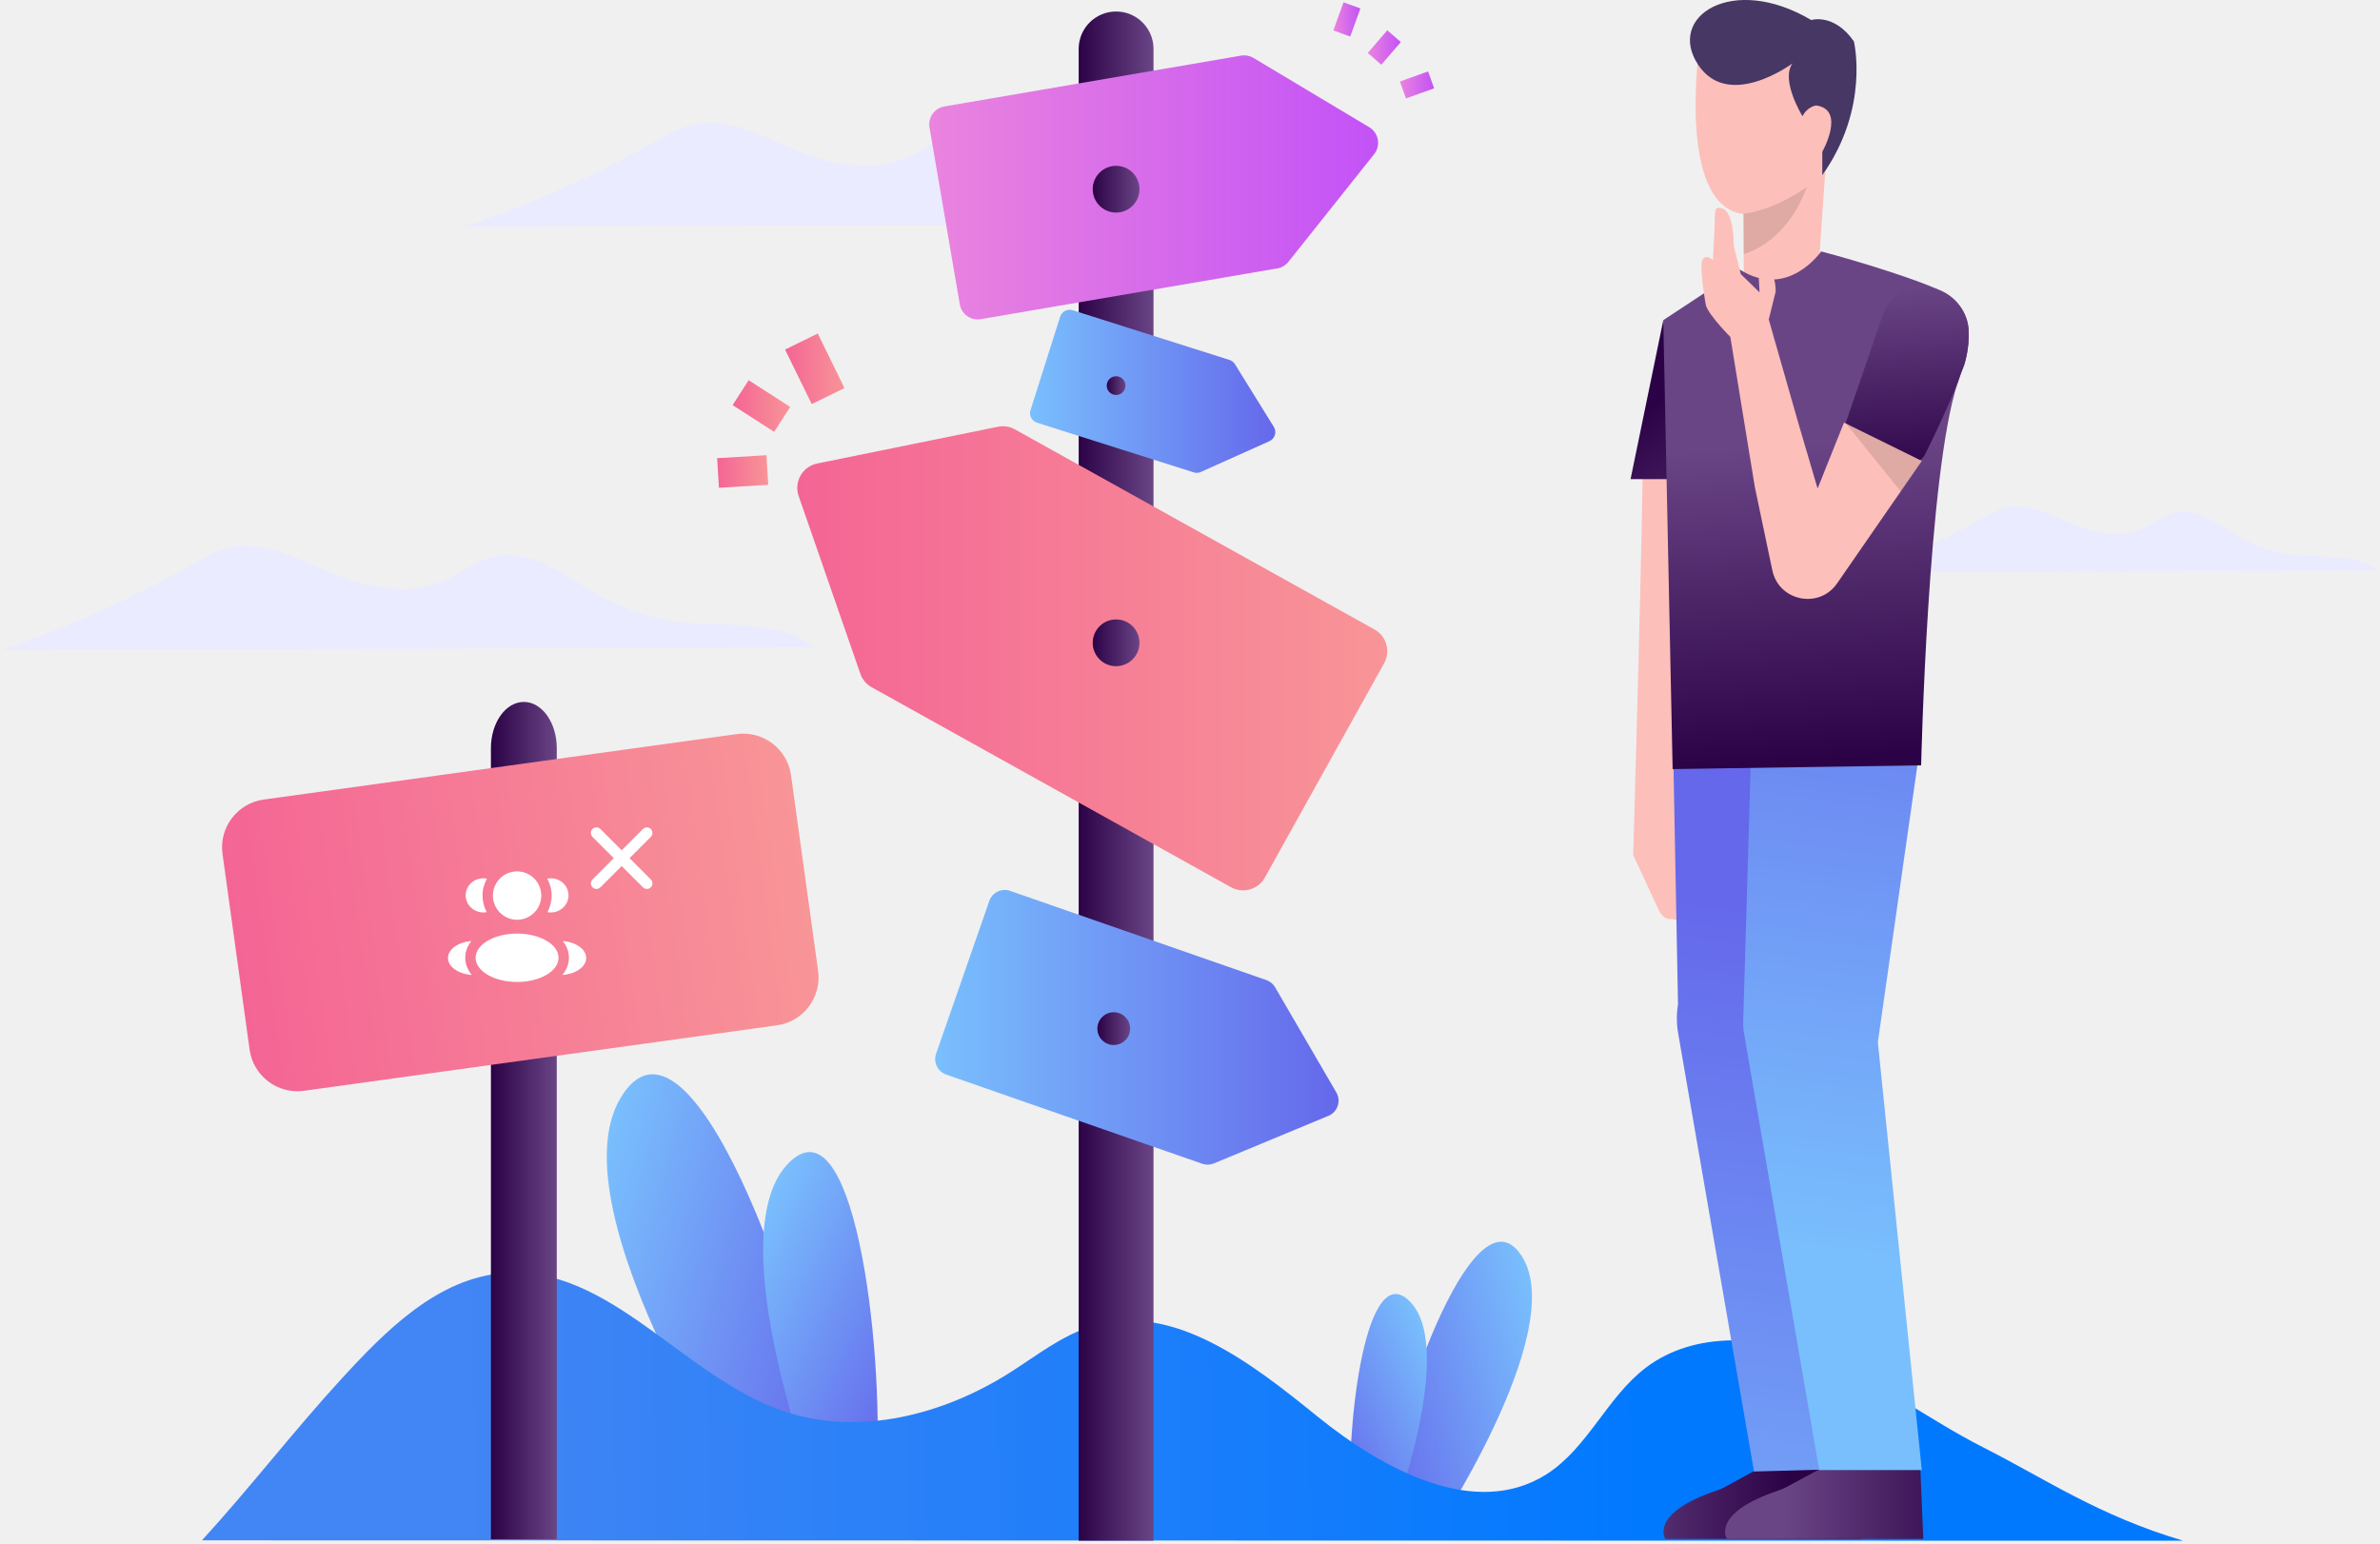
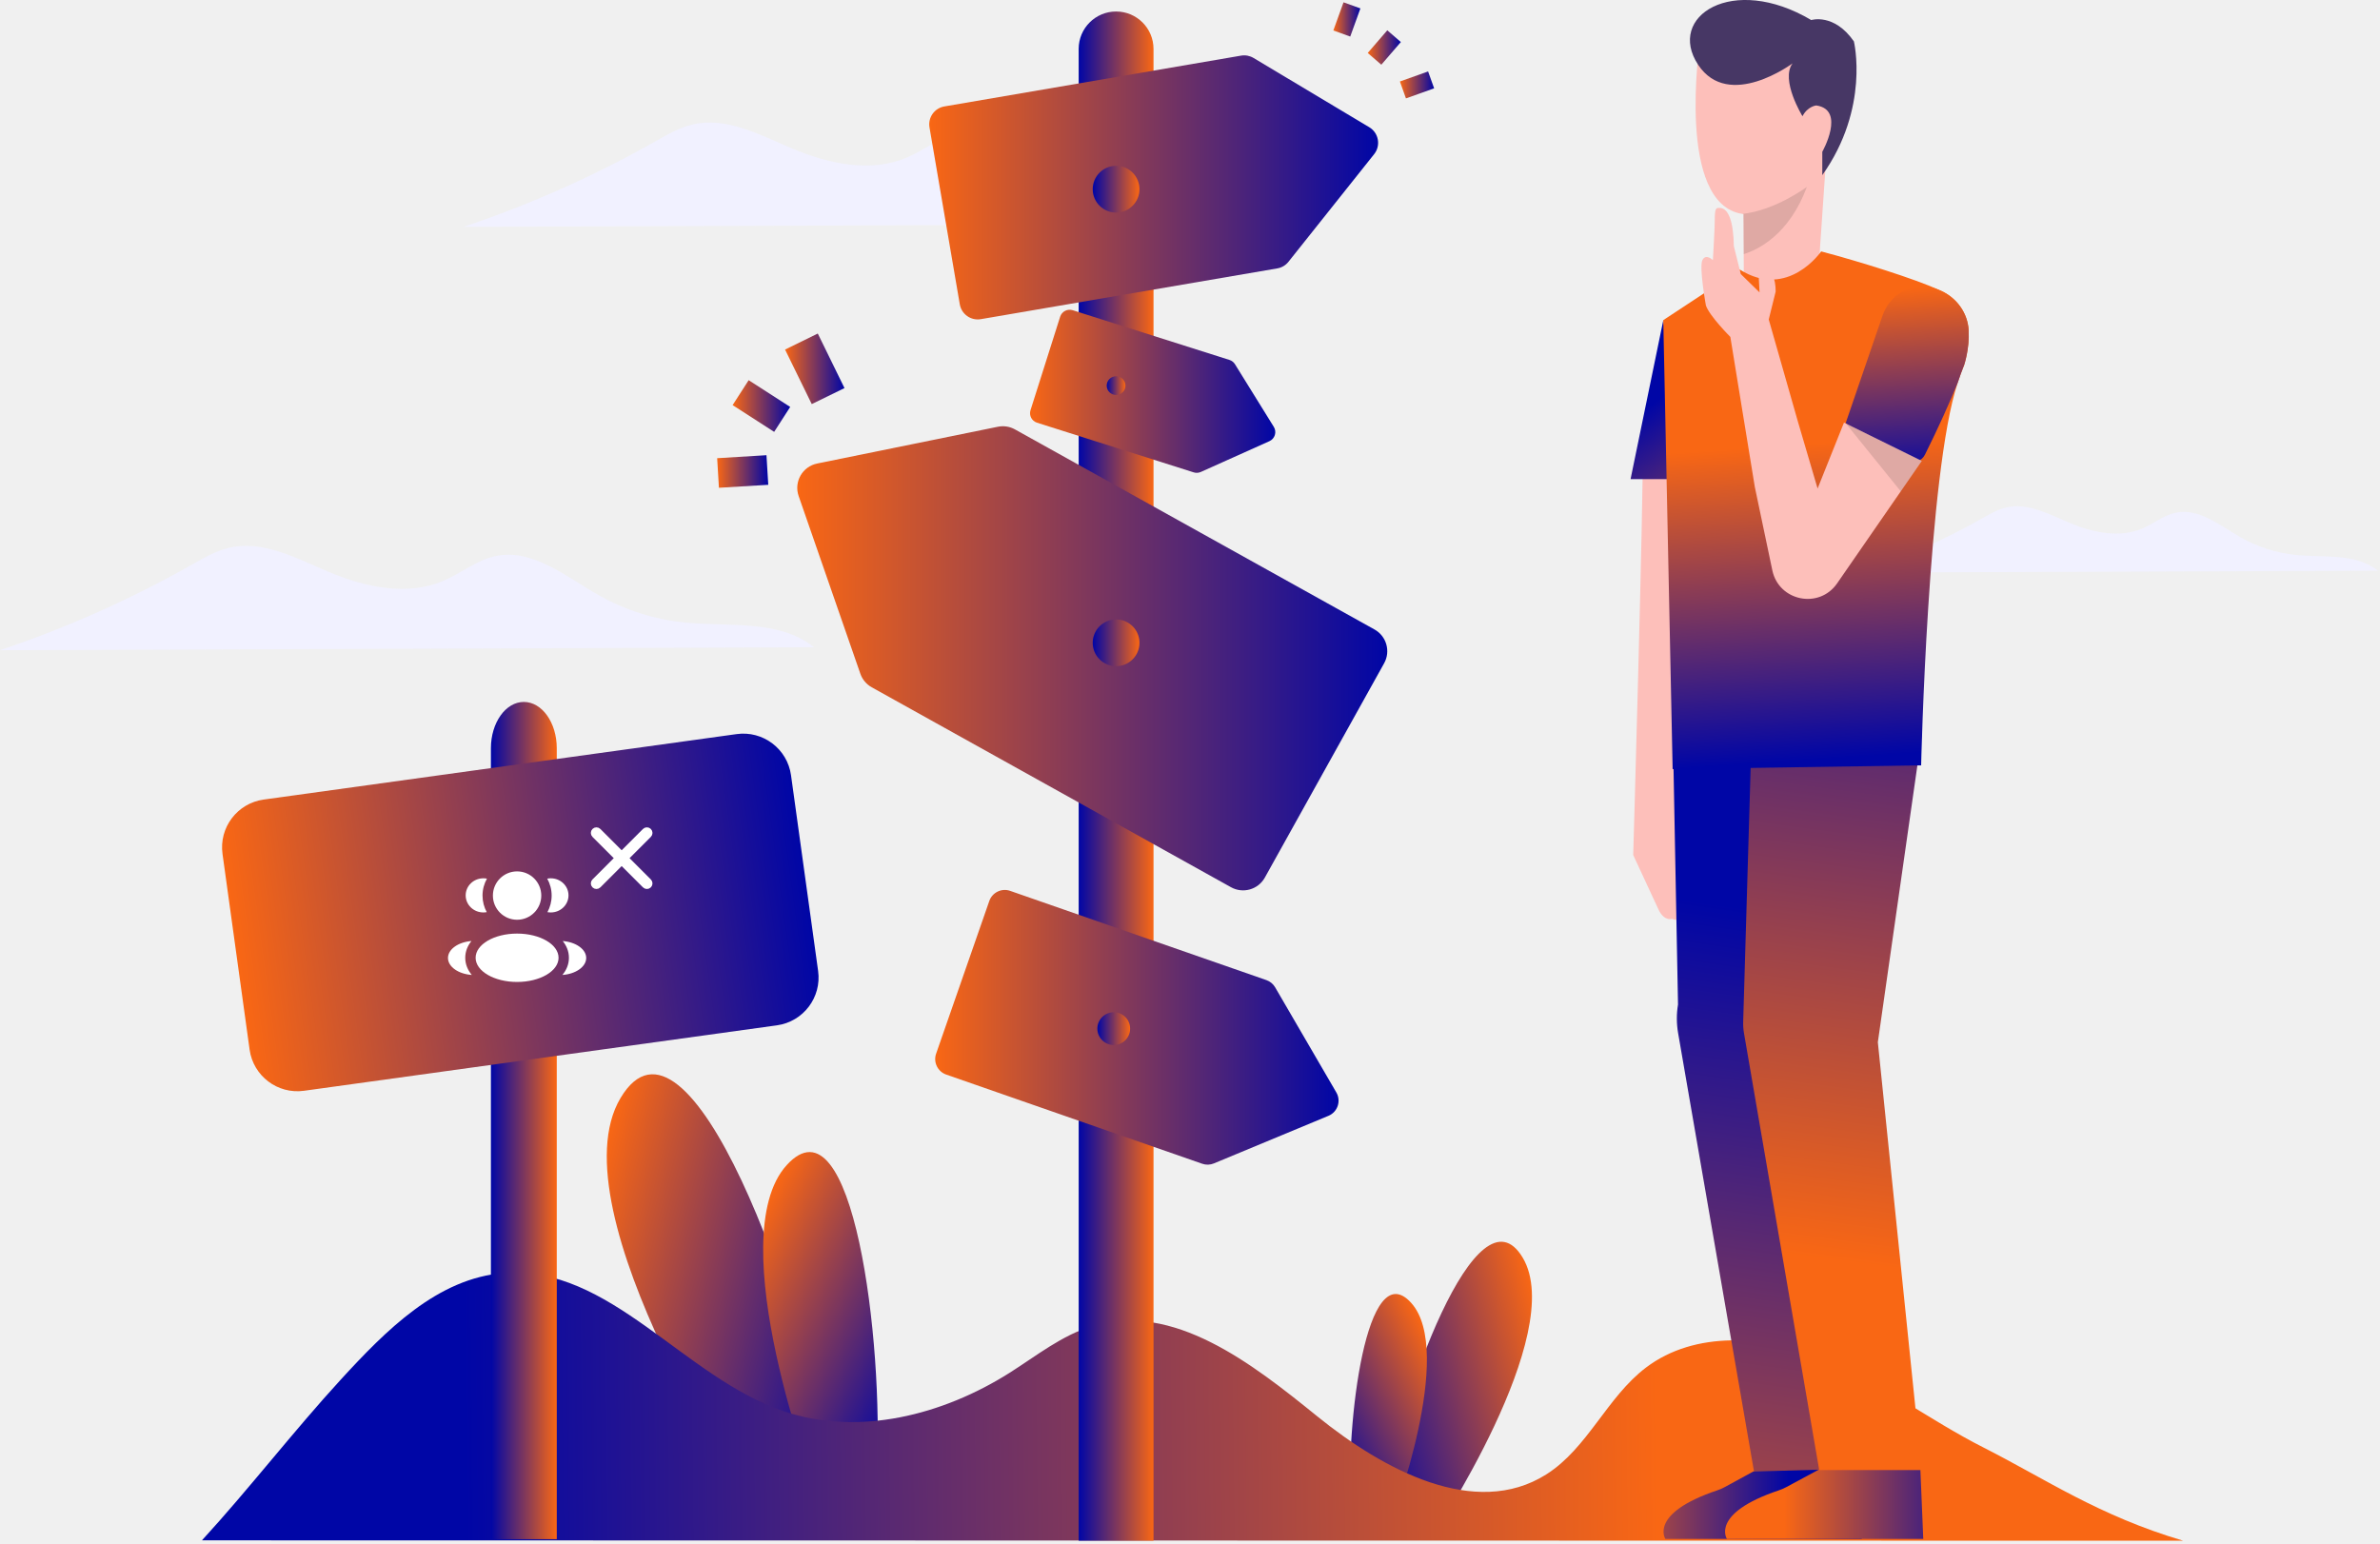
<svg xmlns="http://www.w3.org/2000/svg" width="330" height="214" viewBox="0 0 330 214" fill="none">
  <g clip-path="url(#clip0_2501_1396)">
-     <path d="M329.718 79.138C326.647 76.673 322.238 77.349 318.321 76.955C315.656 76.688 313.051 75.858 310.723 74.536C307.836 72.898 304.898 70.409 301.651 71.1C299.98 71.458 298.607 72.623 297.033 73.293C293.84 74.651 290.135 73.841 286.937 72.492C284.117 71.304 281.164 69.672 278.183 70.364C276.998 70.64 275.93 71.264 274.872 71.865C269.496 74.906 263.83 77.431 257.972 79.396L329.718 79.138Z" fill="#EBEBFF" />
-     <path d="M177.142 31.048C172.312 27.17 165.374 28.234 159.21 27.616C155.02 27.194 150.921 25.89 147.258 23.81C142.716 21.233 138.096 17.319 132.99 18.407C130.361 18.968 128.202 20.803 125.728 21.855C120.704 23.989 114.876 22.719 109.846 20.596C105.411 18.726 100.766 16.164 96.075 17.249C94.21 17.683 92.531 18.668 90.866 19.611C82.41 24.395 73.496 28.367 64.284 31.457L177.142 31.048Z" fill="#EBEBFF" />
-     <path d="M112.86 89.75C108.03 85.873 101.093 86.937 94.929 86.318C90.739 85.897 86.639 84.593 82.977 82.513C78.435 79.936 73.814 76.022 68.708 77.11C66.079 77.671 63.921 79.505 61.447 80.557C56.422 82.692 50.595 81.421 45.565 79.299C41.129 77.428 36.484 74.866 31.794 75.952C29.929 76.385 28.249 77.371 26.585 78.314C18.125 83.098 9.211 87.073 0 90.163L112.86 89.75Z" fill="#EBEBFF" />
+     <path d="M329.718 79.138C326.647 76.673 322.238 77.349 318.321 76.955C315.656 76.688 313.051 75.858 310.723 74.536C307.836 72.898 304.898 70.409 301.651 71.1C299.98 71.458 298.607 72.623 297.033 73.293C293.84 74.651 290.135 73.841 286.937 72.492C284.117 71.304 281.164 69.672 278.183 70.364C276.998 70.64 275.93 71.264 274.872 71.865C269.496 74.906 263.83 77.431 257.972 79.396L329.718 79.138Z" fill="#f1f1ff" />
+     <path d="M177.142 31.048C172.312 27.17 165.374 28.234 159.21 27.616C155.02 27.194 150.921 25.89 147.258 23.81C142.716 21.233 138.096 17.319 132.99 18.407C130.361 18.968 128.202 20.803 125.728 21.855C120.704 23.989 114.876 22.719 109.846 20.596C105.411 18.726 100.766 16.164 96.075 17.249C94.21 17.683 92.531 18.668 90.866 19.611C82.41 24.395 73.496 28.367 64.284 31.457L177.142 31.048Z" fill="#f1f1ff" />
+     <path d="M112.86 89.75C108.03 85.873 101.093 86.937 94.929 86.318C90.739 85.897 86.639 84.593 82.977 82.513C78.435 79.936 73.814 76.022 68.708 77.11C66.079 77.671 63.921 79.505 61.447 80.557C56.422 82.692 50.595 81.421 45.565 79.299C41.129 77.428 36.484 74.866 31.794 75.952C29.929 76.385 28.249 77.371 26.585 78.314C18.125 83.098 9.211 87.073 0 90.163L112.86 89.75Z" fill="#f1f1ff" />
    <path d="M104.764 209.918C104.764 209.918 76.679 167.931 86.045 152.252C95.41 136.574 111.526 180.856 115.488 204.627L104.764 209.918Z" fill="url(#paint0_linear_2501_1396)" />
    <path d="M113.072 206.482C113.072 206.482 99.88 171.705 109.073 161.572C118.266 151.439 122.577 186.177 121.555 204.151L113.072 206.482Z" fill="url(#paint1_linear_2501_1396)" />
    <path d="M198.556 213.135C198.556 213.135 217.421 184.928 211.133 174.398C204.842 163.865 194.014 193.615 191.352 209.581L198.556 213.135Z" fill="url(#paint2_linear_2501_1396)" />
    <path d="M192.974 210.827C192.974 210.827 201.837 187.466 195.661 180.659C189.484 173.852 186.589 197.186 187.277 209.263L192.974 210.827Z" fill="url(#paint3_linear_2501_1396)" />
    <path d="M302.718 213.65C290.978 210.179 283.604 205.07 275.041 200.734C267.428 196.88 260.573 191.553 252.659 188.36C244.746 185.168 235.031 184.482 228.227 189.637C222.815 193.736 220.138 200.825 214.398 204.454C204.517 210.703 191.74 203.766 182.656 196.407C173.572 189.048 162.682 180.51 151.484 183.876C147.261 185.146 143.728 187.996 140.002 190.355C130.745 196.219 119.045 199.212 108.666 195.692C94.774 190.98 84.541 175.441 69.911 176.526C60.673 177.212 53.487 184.507 47.226 191.335C40.816 198.323 34.41 206.61 28 213.596L302.718 213.65Z" fill="url(#paint4_linear_2501_1396)" />
    <path d="M149.565 6.782V213.644H159.941V6.782C159.941 3.917 157.618 1.595 154.753 1.595C151.888 1.595 149.565 3.917 149.565 6.782Z" fill="url(#paint5_linear_2501_1396)" />
    <path d="M186.286 0.321L188.626 1.167L187.217 5.069L184.876 4.223L186.286 0.321Z" fill="url(#paint6_linear_2501_1396)" />
    <path d="M191.916 91.976L175.377 121.693C174.452 123.357 172.351 123.955 170.686 123.03L120.87 95.305C120.13 94.893 119.567 94.223 119.291 93.422L110.737 68.784C110.052 66.813 111.262 64.691 113.305 64.276L138.362 59.176C139.168 59.012 140.008 59.142 140.727 59.543L190.579 87.285C192.244 88.213 192.844 90.311 191.916 91.976Z" fill="url(#paint7_linear_2501_1396)" />
    <path d="M137.173 124.933L129.797 146.112C129.384 147.297 130.009 148.595 131.194 149.008L166.696 161.375C167.224 161.56 167.8 161.542 168.315 161.327L184.197 154.729C185.467 154.201 185.983 152.676 185.288 151.485L176.808 136.913C176.535 136.443 176.104 136.088 175.592 135.909L140.066 123.536C138.883 123.123 137.589 123.748 137.173 124.933Z" fill="url(#paint8_linear_2501_1396)" />
    <path d="M146.997 43.916L142.886 56.88C142.655 57.605 143.058 58.381 143.783 58.612L165.516 65.504C165.841 65.606 166.19 65.585 166.499 65.446L176.013 61.177C176.774 60.834 177.059 59.9 176.62 59.191L171.232 50.501C171.059 50.222 170.789 50.013 170.477 49.913L148.728 43.015C148.001 42.788 147.227 43.191 146.997 43.916Z" fill="url(#paint9_linear_2501_1396)" />
    <path d="M128.881 17.671L133.08 42.197C133.317 43.57 134.62 44.492 135.991 44.258L177.105 37.218C177.714 37.115 178.266 36.788 178.651 36.302L190.534 21.376C191.486 20.181 191.164 18.423 189.854 17.64L173.803 8.035C173.287 7.726 172.675 7.611 172.084 7.714L130.94 14.76C129.569 14.993 128.644 16.297 128.881 17.671Z" fill="url(#paint10_linear_2501_1396)" />
    <path d="M108.854 48.473L113.39 46.251L117.092 53.815L112.553 56.035L108.854 48.473Z" fill="url(#paint11_linear_2501_1396)" />
    <path d="M101.581 56.177L103.806 52.721L109.564 56.429L107.341 59.885L101.581 56.177Z" fill="url(#paint12_linear_2501_1396)" />
    <path d="M99.683 67.638L99.437 63.536L106.274 63.123L106.523 67.226L99.683 67.638Z" fill="url(#paint13_linear_2501_1396)" />
    <path d="M192.353 4.202L194.236 5.83L191.528 8.971L189.642 7.346L192.353 4.202Z" fill="url(#paint14_linear_2501_1396)" />
    <path d="M198.013 9.906L198.85 12.249L194.942 13.644L194.105 11.3L198.013 9.906Z" fill="url(#paint15_linear_2501_1396)" />
    <path d="M154.753 29.477C156.543 29.477 157.994 28.026 157.994 26.236C157.994 24.446 156.543 22.995 154.753 22.995C152.963 22.995 151.512 24.446 151.512 26.236C151.512 28.026 152.963 29.477 154.753 29.477Z" fill="url(#paint16_linear_2501_1396)" />
    <path d="M154.753 92.379C156.543 92.379 157.994 90.928 157.994 89.138C157.994 87.348 156.543 85.897 154.753 85.897C152.963 85.897 151.512 87.348 151.512 89.138C151.512 90.928 152.963 92.379 154.753 92.379Z" fill="url(#paint17_linear_2501_1396)" />
    <path d="M154.428 144.909C155.683 144.909 156.699 143.892 156.699 142.638C156.699 141.383 155.683 140.367 154.428 140.367C153.174 140.367 152.157 141.383 152.157 142.638C152.157 143.892 153.174 144.909 154.428 144.909Z" fill="url(#paint18_linear_2501_1396)" />
    <path d="M154.753 54.77C155.47 54.77 156.051 54.189 156.051 53.472C156.051 52.756 155.47 52.175 154.753 52.175C154.036 52.175 153.455 52.756 153.455 53.472C153.455 54.189 154.036 54.77 154.753 54.77Z" fill="url(#paint19_linear_2501_1396)" />
    <path d="M68.068 103.761V213.438H77.2V103.761C77.2 100.214 75.157 97.336 72.634 97.336C70.112 97.336 68.068 100.214 68.068 103.761Z" fill="url(#paint20_linear_2501_1396)" />
    <path d="M36.559 110.874L102.139 101.796C105.795 101.29 109.173 103.846 109.679 107.503L113.436 134.639C113.942 138.296 111.386 141.673 107.73 142.18L42.15 151.257C38.494 151.764 35.116 149.208 34.61 145.551L30.853 118.415C30.347 114.755 32.903 111.381 36.559 110.874Z" fill="url(#paint21_linear_2501_1396)" />
    <path d="M75.051 124.188C75.051 126.04 73.549 127.542 71.697 127.542C69.844 127.542 68.343 126.04 68.343 124.188C68.343 122.335 69.844 120.833 71.697 120.833C73.549 120.833 75.051 122.335 75.051 124.188Z" fill="white" />
    <path d="M77.447 132.813C77.447 134.665 74.873 136.167 71.697 136.167C68.521 136.167 65.947 134.665 65.947 132.813C65.947 130.96 68.521 129.458 71.697 129.458C74.873 129.458 77.447 130.96 77.447 132.813Z" fill="white" />
    <path d="M67.022 121.792C67.192 121.792 67.358 121.808 67.519 121.84C67.128 122.534 66.905 123.334 66.905 124.187C66.905 125.019 67.117 125.802 67.49 126.484C67.339 126.512 67.182 126.527 67.022 126.527C65.667 126.527 64.568 125.467 64.568 124.159C64.568 122.852 65.667 121.792 67.022 121.792Z" fill="white" />
    <path d="M65.417 135.195C64.873 134.544 64.509 133.746 64.509 132.813C64.509 131.908 64.851 131.13 65.368 130.49C63.543 130.632 62.114 131.63 62.114 132.841C62.114 134.063 63.568 135.068 65.417 135.195Z" fill="white" />
    <path d="M76.489 124.187C76.489 125.019 76.276 125.802 75.903 126.484C76.055 126.512 76.211 126.527 76.371 126.527C77.727 126.527 78.826 125.467 78.826 124.159C78.826 122.852 77.727 121.792 76.371 121.792C76.201 121.792 76.035 121.808 75.875 121.84C76.266 122.534 76.489 123.334 76.489 124.187Z" fill="white" />
    <path d="M77.977 135.195C79.826 135.068 81.28 134.063 81.28 132.841C81.28 131.63 79.851 130.632 78.026 130.49C78.543 131.13 78.884 131.908 78.884 132.813C78.884 133.746 78.521 134.544 77.977 135.195Z" fill="white" />
    <path fill-rule="evenodd" clip-rule="evenodd" d="M82.432 115.235C82.578 115.088 82.816 115.088 82.962 115.235L86.197 118.47L89.432 115.235C89.578 115.088 89.816 115.088 89.962 115.235C90.109 115.381 90.109 115.619 89.962 115.765L86.727 119L89.962 122.235C90.109 122.381 90.109 122.619 89.962 122.765C89.816 122.912 89.578 122.912 89.432 122.765L86.197 119.53L82.962 122.765C82.816 122.912 82.578 122.912 82.432 122.765C82.285 122.619 82.285 122.381 82.432 122.235L85.667 119L82.432 115.765C82.285 115.619 82.285 115.381 82.432 115.235Z" fill="white" stroke="white" stroke-width="0.8" stroke-linecap="round" stroke-linejoin="round" />
    <path d="M231.835 127.417C233.224 128.048 233.43 126.122 233.43 126.122C234.84 126.274 233.843 120.868 233.785 120.574C234.598 122.111 236.032 122.266 236.032 122.266L234.346 115.274C234.707 111.902 232.184 108.225 232.184 108.225L232.939 102.87L236.15 67.253C236.881 62.708 227.779 60.364 227.791 61.25C227.882 69.536 226.454 118.567 226.454 118.567L230.019 126.247C230.82 127.79 231.835 127.417 231.835 127.417Z" fill="#FDBFBA" />
    <path d="M231.869 97.388L232.666 139.293C232.448 140.603 232.451 141.94 232.678 143.247L243.309 204.66H257.125L249 142.489L256.716 97.388H231.869Z" fill="url(#paint22_linear_2501_1396)" />
    <path d="M258.138 213.398H230.914C230.914 213.398 228.561 209.872 238.103 206.664C238.454 206.546 238.8 206.401 239.127 206.222L243.102 204.054L257.732 203.647C257.738 203.644 258.138 213.398 258.138 213.398Z" fill="url(#paint23_linear_2501_1396)" />
    <path d="M266.67 213.398H239.446C239.446 213.398 237.093 209.869 246.647 206.661C246.992 206.546 247.329 206.404 247.65 206.231L252.45 203.645H266.267C266.27 203.645 266.67 213.398 266.67 213.398Z" fill="url(#paint24_linear_2501_1396)" />
    <path d="M266.467 101.857L260.373 144.523L266.467 203.848H252.244L241.814 143.274C241.723 142.753 241.686 142.222 241.702 141.691L242.872 101.854H266.467V101.857Z" fill="url(#paint25_linear_2501_1396)" />
    <path d="M253.223 21.688L252.02 39.258L241.799 39.725L241.774 35.241L241.768 34.161L241.741 29.808L241.738 29.68C241.689 29.674 241.641 29.668 241.595 29.662C232.366 28.301 235.683 5.97 235.683 5.97C245.598 1.525 252.668 6.209 255.061 12.722C257.459 19.229 253.223 21.688 253.223 21.688Z" fill="#FDBFBA" />
    <path d="M230.626 44.395L226.087 66.44H233.867L230.626 44.395Z" fill="url(#paint26_linear_2501_1396)" />
    <path d="M272.349 50.592C272.025 51.401 271.724 52.232 271.439 53.093C267.307 65.488 266.376 106.129 266.376 106.129L231.92 106.647C231.926 106.566 230.623 44.394 230.623 44.394C230.244 44.643 241.126 37.481 241.244 37.384C247.902 41.596 252.514 34.862 252.514 34.862C257.986 36.305 265.594 38.709 268.783 40.171C268.89 40.213 269.002 40.262 269.114 40.316C269.12 40.322 269.123 40.325 269.129 40.325H269.135C269.15 40.331 269.162 40.338 269.178 40.344C271.33 41.335 272.825 43.412 272.962 45.777C273.11 48.312 272.349 50.592 272.349 50.592Z" fill="url(#paint27_linear_2501_1396)" />
    <path d="M272.349 50.592C272.025 51.401 271.724 52.232 271.439 53.093C270.302 55.892 268.826 59.187 266.916 63.026C265.003 66.867 255.916 58.66 255.916 58.66L261.049 43.694C261.77 41.693 263.465 40.137 265.563 39.783C266.522 39.619 267.613 39.679 268.786 40.174C268.893 40.216 269.005 40.265 269.117 40.319C269.123 40.325 269.126 40.328 269.132 40.328H269.138C269.153 40.334 269.165 40.34 269.181 40.346C271.333 41.338 272.828 43.415 272.965 45.78C273.11 48.312 272.349 50.592 272.349 50.592Z" fill="url(#paint28_linear_2501_1396)" />
    <path d="M266.467 63.917L263.55 68.135L254.724 80.897C252.235 84.496 246.647 83.371 245.743 79.087L243.315 67.526L241.859 58.602L241.52 56.535L239.922 46.72C239.922 46.72 237.02 43.815 236.532 42.36C236.532 42.36 235.568 37.042 236.047 36.072C236.532 35.098 237.502 36.072 237.502 36.072C237.502 36.072 237.757 31.736 237.757 30.775C237.757 28.828 237.921 28.828 238.406 28.828C239.701 28.828 240.349 30.775 240.407 34.137L241.371 38.006L243.97 40.544L243.791 37.042C243.791 37.042 246.207 36.56 246.207 40.425L245.246 44.3L249.33 58.605L252.02 67.741L255.679 58.602L255.946 58.733L266.467 63.917Z" fill="#FDBFBA" />
    <path d="M249.924 16.115C249.924 16.115 246.832 11.1 248.548 8.784C248.548 8.784 239.704 15.378 235.462 8.99C231.017 2.292 240.219 -3.699 251.137 2.78C251.137 2.78 254.294 1.777 257.053 5.74C257.053 5.74 259.299 14.963 252.671 24.289V21.048C252.671 21.048 255.973 15.215 251.835 14.623C251.835 14.623 250.643 14.729 249.924 16.115Z" fill="#473765" />
    <path opacity="0.12" d="M250.534 25.918C248.072 32.564 243.748 34.625 241.777 35.241L241.771 34.161L241.744 29.808L241.741 29.68C241.692 29.674 241.644 29.668 241.599 29.662C246.125 29.171 250.388 26.021 250.534 25.918Z" fill="black" />
    <path opacity="0.12" d="M266.467 63.918L263.553 68.135L255.949 58.733L266.467 63.918Z" fill="black" />
  </g>
  <defs>
    <linearGradient id="paint0_linear_2501_1396" x1="79.756" y1="174.814" x2="120.439" y2="185.22" gradientUnits="userSpaceOnUse">
-       <stop stop-color="#79BFFD" />
-       <stop offset="1" stop-color="#6568EB" />
+       <stop stop-color="#f96714" />
+       <stop offset="1" stop-color="#0006a6" />
    </linearGradient>
    <linearGradient id="paint1_linear_2501_1396" x1="100.978" y1="177.191" x2="128.237" y2="190.651" gradientUnits="userSpaceOnUse">
-       <stop stop-color="#79BFFD" />
-       <stop offset="1" stop-color="#6568EB" />
+       <stop stop-color="#f96714" />
+       <stop offset="1" stop-color="#0006a6" />
    </linearGradient>
    <linearGradient id="paint2_linear_2501_1396" x1="215.361" y1="189.562" x2="188.032" y2="196.552" gradientUnits="userSpaceOnUse">
-       <stop stop-color="#79BFFD" />
-       <stop offset="1" stop-color="#6568EB" />
+       <stop stop-color="#f96714" />
+       <stop offset="1" stop-color="#0006a6" />
    </linearGradient>
    <linearGradient id="paint3_linear_2501_1396" x1="201.09" y1="191.152" x2="182.778" y2="200.194" gradientUnits="userSpaceOnUse">
-       <stop stop-color="#79BFFD" />
-       <stop offset="1" stop-color="#6568EB" />
+       <stop stop-color="#f96714" />
+       <stop offset="1" stop-color="#0006a6" />
    </linearGradient>
    <linearGradient id="paint4_linear_2501_1396" x1="229.782" y1="194.553" x2="64.435" y2="196.51" gradientUnits="userSpaceOnUse">
-       <stop stop-color="#0079FF" />
-       <stop offset="1" stop-color="#4285F4" />
+       <stop stop-color="#f96714" />
+       <stop offset="1" stop-color="#0006a6" />
    </linearGradient>
    <linearGradient id="paint5_linear_2501_1396" x1="149.566" y1="107.619" x2="159.942" y2="107.619" gradientUnits="userSpaceOnUse">
-       <stop stop-color="#2B0246" />
-       <stop offset="1" stop-color="#6A4586" />
+       <stop stop-color="#0006a6" />
+       <stop offset="1" stop-color="#f96714" />
    </linearGradient>
    <linearGradient id="paint6_linear_2501_1396" x1="184.876" y1="2.697" x2="188.627" y2="2.697" gradientUnits="userSpaceOnUse">
-       <stop stop-color="#EA84DE" />
-       <stop offset="1" stop-color="#C352F7" />
+       <stop stop-color="#f96714" />
+       <stop offset="1" stop-color="#0006a6" />
    </linearGradient>
    <linearGradient id="paint7_linear_2501_1396" x1="110.549" y1="91.287" x2="192.353" y2="91.287" gradientUnits="userSpaceOnUse">
-       <stop stop-color="#F46595" />
-       <stop offset="1" stop-color="#F89597" />
+       <stop stop-color="#f96714" />
+       <stop offset="1" stop-color="#0006a6" />
    </linearGradient>
    <linearGradient id="paint8_linear_2501_1396" x1="129.671" y1="142.454" x2="185.602" y2="142.454" gradientUnits="userSpaceOnUse">
-       <stop stop-color="#79BFFD" />
-       <stop offset="1" stop-color="#6568EB" />
+       <stop stop-color="#f96714" />
+       <stop offset="1" stop-color="#0006a6" />
    </linearGradient>
    <linearGradient id="paint9_linear_2501_1396" x1="142.82" y1="54.261" x2="176.826" y2="54.261" gradientUnits="userSpaceOnUse">
-       <stop stop-color="#79BFFD" />
-       <stop offset="1" stop-color="#6568EB" />
+       <stop stop-color="#f96714" />
+       <stop offset="1" stop-color="#0006a6" />
    </linearGradient>
    <linearGradient id="paint10_linear_2501_1396" x1="128.844" y1="25.986" x2="191.085" y2="25.986" gradientUnits="userSpaceOnUse">
-       <stop stop-color="#EA84DE" />
-       <stop offset="1" stop-color="#C352F7" />
+       <stop stop-color="#f96714" />
+       <stop offset="1" stop-color="#0006a6" />
    </linearGradient>
    <linearGradient id="paint11_linear_2501_1396" x1="108.853" y1="51.144" x2="117.092" y2="51.144" gradientUnits="userSpaceOnUse">
-       <stop stop-color="#F46595" />
-       <stop offset="1" stop-color="#F89597" />
+       <stop stop-color="#f96714" />
+       <stop offset="1" stop-color="#0006a6" />
    </linearGradient>
    <linearGradient id="paint12_linear_2501_1396" x1="101.581" y1="56.302" x2="109.565" y2="56.302" gradientUnits="userSpaceOnUse">
-       <stop stop-color="#F46595" />
-       <stop offset="1" stop-color="#F89597" />
+       <stop stop-color="#f96714" />
+       <stop offset="1" stop-color="#0006a6" />
    </linearGradient>
    <linearGradient id="paint13_linear_2501_1396" x1="99.437" y1="65.381" x2="106.522" y2="65.381" gradientUnits="userSpaceOnUse">
-       <stop stop-color="#F46595" />
-       <stop offset="1" stop-color="#F89597" />
+       <stop stop-color="#f96714" />
+       <stop offset="1" stop-color="#0006a6" />
    </linearGradient>
    <linearGradient id="paint14_linear_2501_1396" x1="189.642" y1="6.587" x2="194.237" y2="6.587" gradientUnits="userSpaceOnUse">
-       <stop stop-color="#EA84DE" />
-       <stop offset="1" stop-color="#C352F7" />
+       <stop stop-color="#f96714" />
+       <stop offset="1" stop-color="#0006a6" />
    </linearGradient>
    <linearGradient id="paint15_linear_2501_1396" x1="194.107" y1="11.775" x2="198.851" y2="11.775" gradientUnits="userSpaceOnUse">
-       <stop stop-color="#EA84DE" />
-       <stop offset="1" stop-color="#C352F7" />
+       <stop stop-color="#f96714" />
+       <stop offset="1" stop-color="#0006a6" />
    </linearGradient>
    <linearGradient id="paint16_linear_2501_1396" x1="151.512" y1="26.236" x2="157.996" y2="26.236" gradientUnits="userSpaceOnUse">
-       <stop stop-color="#2B0246" />
-       <stop offset="1" stop-color="#6A4586" />
+       <stop stop-color="#0006a6" />
+       <stop offset="1" stop-color="#f96714" />
    </linearGradient>
    <linearGradient id="paint17_linear_2501_1396" x1="151.512" y1="89.138" x2="157.996" y2="89.138" gradientUnits="userSpaceOnUse">
-       <stop stop-color="#2B0246" />
-       <stop offset="1" stop-color="#6A4586" />
+       <stop stop-color="#0006a6" />
+       <stop offset="1" stop-color="#f96714" />
    </linearGradient>
    <linearGradient id="paint18_linear_2501_1396" x1="152.16" y1="142.637" x2="156.699" y2="142.637" gradientUnits="userSpaceOnUse">
-       <stop stop-color="#2B0246" />
-       <stop offset="1" stop-color="#6A4586" />
+       <stop stop-color="#0006a6" />
+       <stop offset="1" stop-color="#f96714" />
    </linearGradient>
    <linearGradient id="paint19_linear_2501_1396" x1="153.457" y1="53.472" x2="156.051" y2="53.472" gradientUnits="userSpaceOnUse">
-       <stop stop-color="#2B0246" />
-       <stop offset="1" stop-color="#6A4586" />
+       <stop stop-color="#0006a6" />
+       <stop offset="1" stop-color="#f96714" />
    </linearGradient>
    <linearGradient id="paint20_linear_2501_1396" x1="68.067" y1="155.387" x2="77.199" y2="155.387" gradientUnits="userSpaceOnUse">
-       <stop stop-color="#2B0246" />
-       <stop offset="1" stop-color="#6A4586" />
+       <stop stop-color="#0006a6" />
+       <stop offset="1" stop-color="#f96714" />
    </linearGradient>
    <linearGradient id="paint21_linear_2501_1396" x1="32.731" y1="131.987" x2="111.559" y2="121.077" gradientUnits="userSpaceOnUse">
-       <stop stop-color="#F46595" />
-       <stop offset="1" stop-color="#F89597" />
+       <stop stop-color="#f96714" />
+       <stop offset="1" stop-color="#0006a6" />
    </linearGradient>
    <linearGradient id="paint22_linear_2501_1396" x1="230.421" y1="250.581" x2="247.93" y2="126.723" gradientUnits="userSpaceOnUse">
-       <stop stop-color="#79BFFD" />
-       <stop offset="1" stop-color="#6568EB" />
+       <stop stop-color="#f96714" />
+       <stop offset="1" stop-color="#0006a6" />
    </linearGradient>
    <linearGradient id="paint23_linear_2501_1396" x1="247.978" y1="208.522" x2="220.497" y2="208.522" gradientUnits="userSpaceOnUse">
-       <stop stop-color="#2B0246" />
-       <stop offset="1" stop-color="#6A4586" />
+       <stop stop-color="#0006a6" />
+       <stop offset="1" stop-color="#f96714" />
    </linearGradient>
    <linearGradient id="paint24_linear_2501_1396" x1="274.885" y1="208.522" x2="247.404" y2="208.522" gradientUnits="userSpaceOnUse">
-       <stop stop-color="#2B0246" />
-       <stop offset="1" stop-color="#6A4586" />
+       <stop stop-color="#0006a6" />
+       <stop offset="1" stop-color="#f96714" />
    </linearGradient>
    <linearGradient id="paint25_linear_2501_1396" x1="251.799" y1="174.458" x2="266.714" y2="62.273" gradientUnits="userSpaceOnUse">
-       <stop stop-color="#79BFFD" />
-       <stop offset="1" stop-color="#6568EB" />
+       <stop stop-color="#f96714" />
+       <stop offset="1" stop-color="#0006a6" />
    </linearGradient>
    <linearGradient id="paint26_linear_2501_1396" x1="228.852" y1="56.123" x2="247.874" y2="83.142" gradientUnits="userSpaceOnUse">
-       <stop stop-color="#2B0246" />
-       <stop offset="1" stop-color="#6A4586" />
+       <stop stop-color="#0006a6" />
+       <stop offset="1" stop-color="#f96714" />
    </linearGradient>
    <linearGradient id="paint27_linear_2501_1396" x1="254.408" y1="105.197" x2="251.443" y2="61.465" gradientUnits="userSpaceOnUse">
-       <stop stop-color="#2B0246" />
-       <stop offset="1" stop-color="#6A4586" />
+       <stop stop-color="#0006a6" />
+       <stop offset="1" stop-color="#f96714" />
    </linearGradient>
    <linearGradient id="paint28_linear_2501_1396" x1="265.374" y1="66.585" x2="263.644" y2="39.998" gradientUnits="userSpaceOnUse">
-       <stop stop-color="#2B0246" />
-       <stop offset="1" stop-color="#6A4586" />
+       <stop stop-color="#0006a6" />
+       <stop offset="1" stop-color="#f96714" />
    </linearGradient>
    <clipPath id="clip0_2501_1396">
      <rect width="329.718" height="213.65" fill="white" />
    </clipPath>
  </defs>
</svg>
